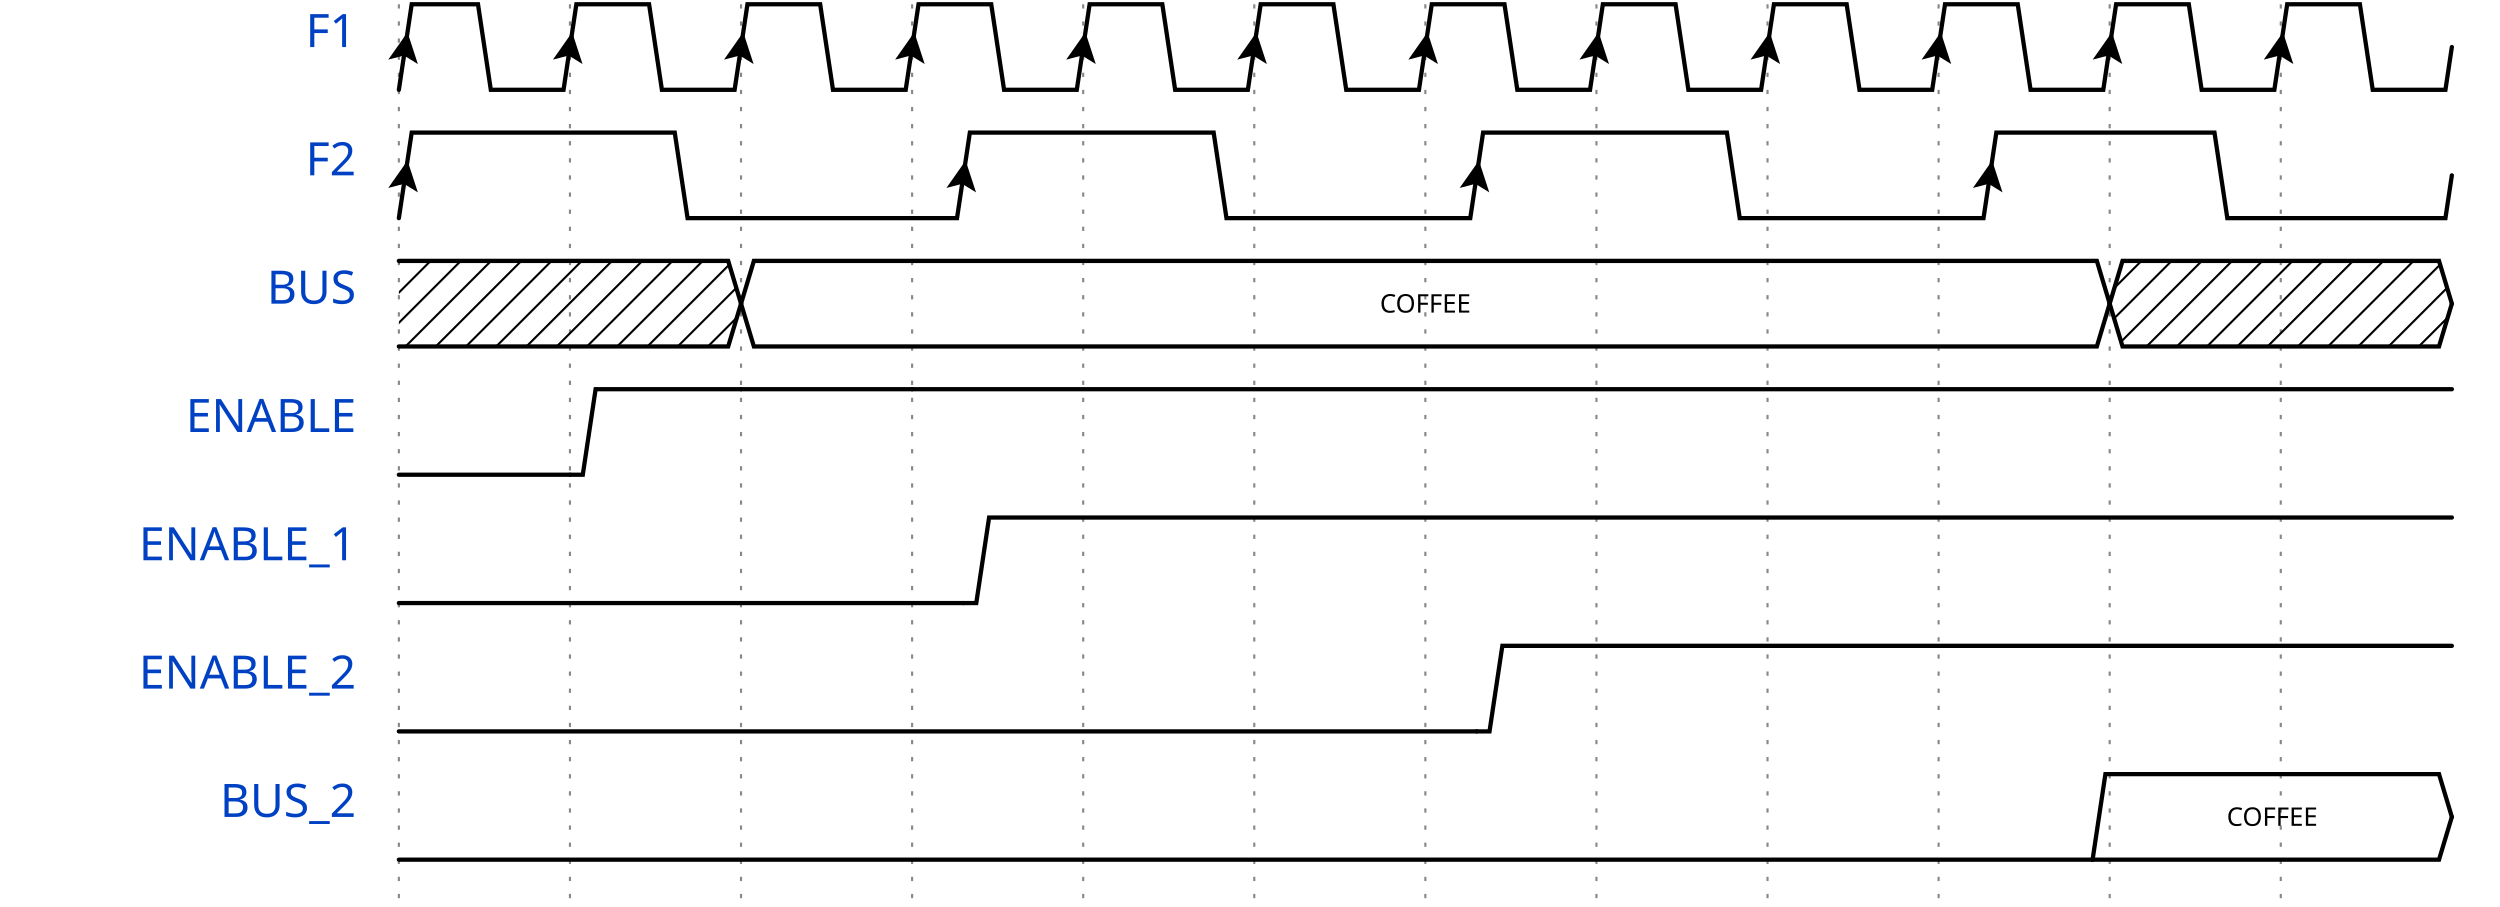
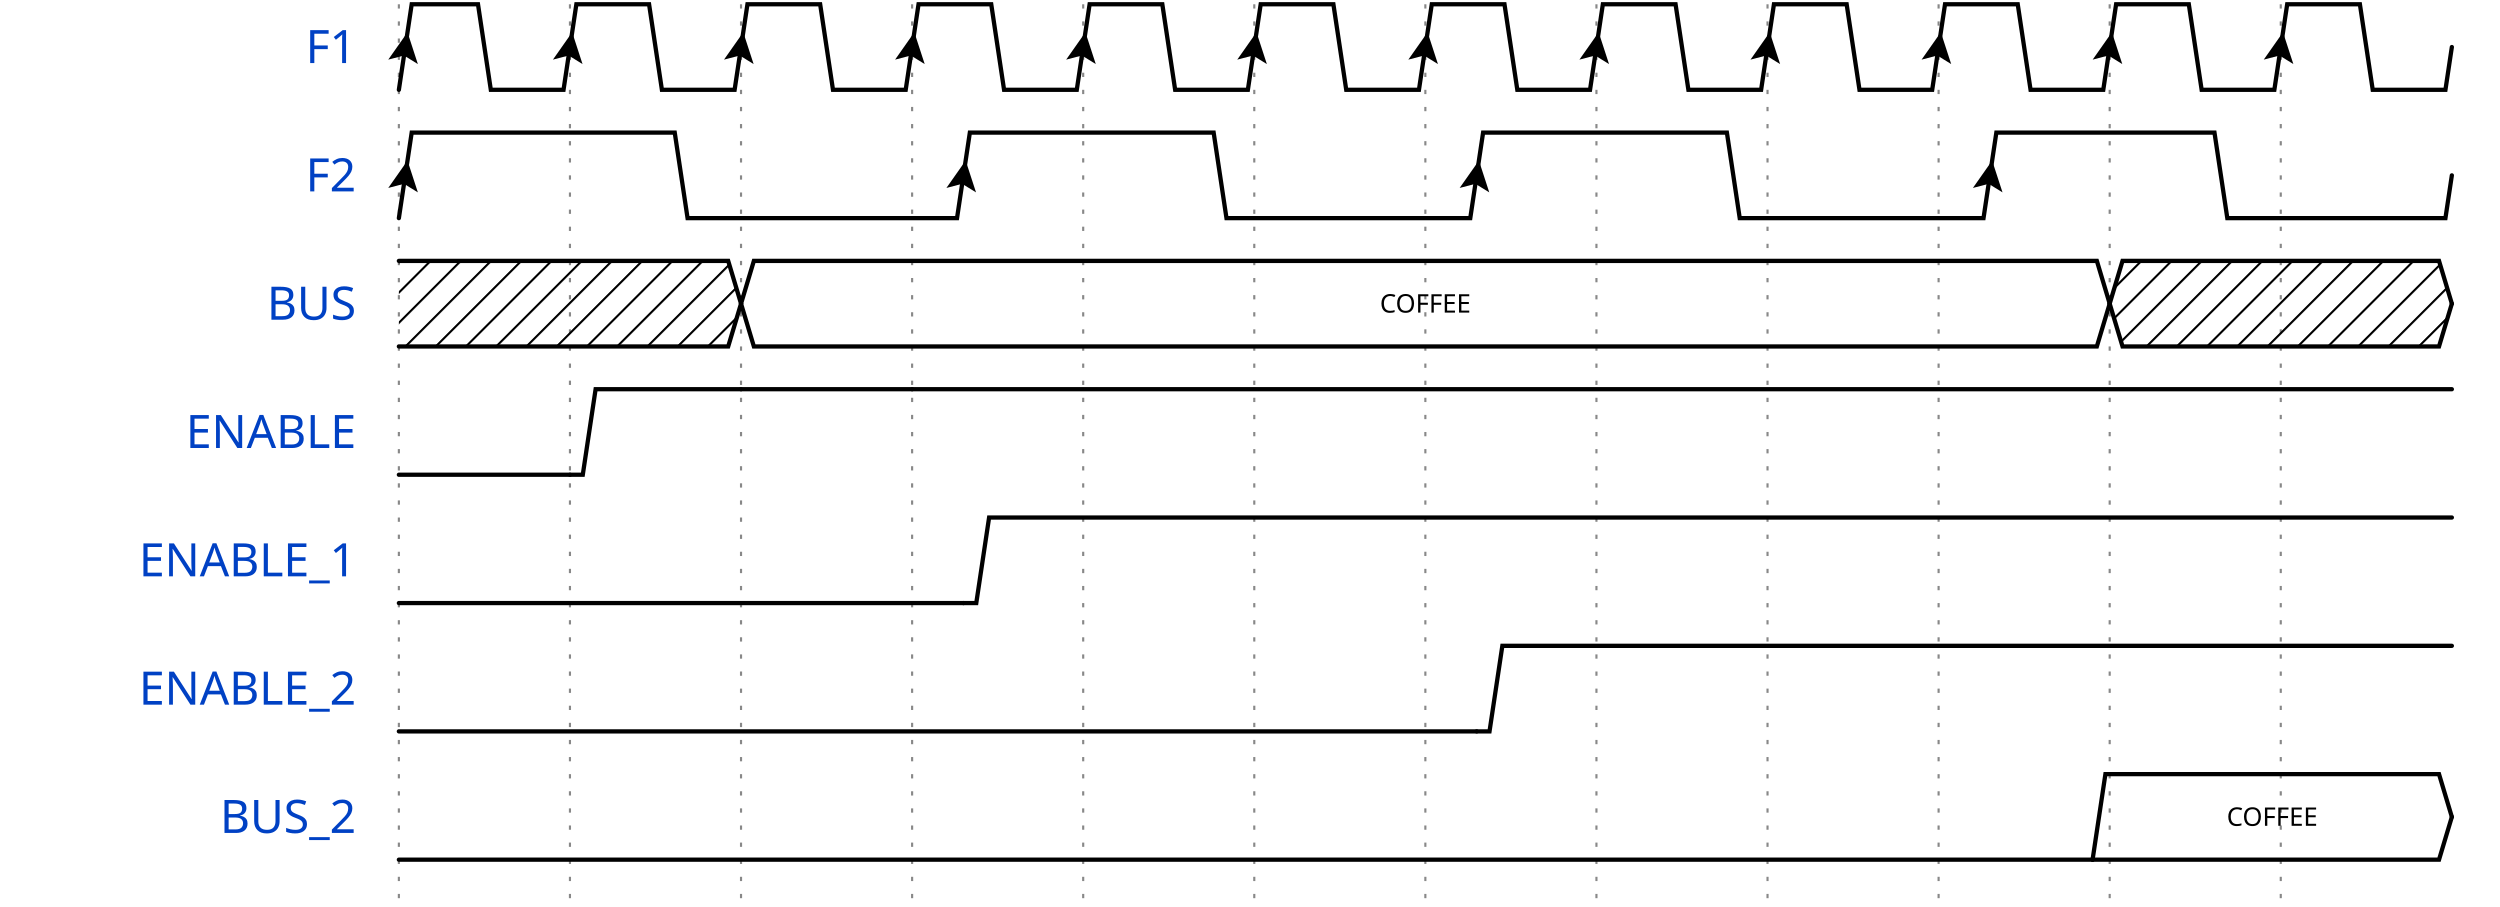
<svg xmlns="http://www.w3.org/2000/svg" width="579" height="210.0" viewBox="-1 -1 580 212.0">
  <style>
- .title {fill: rgba(0, 65, 196, 255);font-weight: 500;font-size: 0.900em;font-family: fira mono;text-align: right;}
+ .title {fill: rgba(0, 65, 196, 255);font-weight: 500;font-size: 0.900em;font-family: fira mono;text-align: right;text-anchor: end;dominant-baseline: middle;alignment-baseline: central;}
.text {fill: rgba(0, 0, 0, 255);font-size: 0.900em;font-style: normal;font-variant: normal;font-weight: 500;font-stretch: normal;text-align: center;font-family: fira mono;}
- .attr {fill: rgba(0, 0, 0, 255);font-size: 9.000px;font-style: normal;font-variant: normal;font-weight: 200;font-stretch: normal;text-align: center;font-family: fira mono;}
+ .attr {fill: rgba(0, 0, 0, 255);font-size: 9.000px;font-style: normal;font-variant: normal;font-weight: 200;font-stretch: normal;text-align: center;font-family: fira mono;text-anchor: middle;dominant-baseline: middle;alignment-baseline: central;}
.path {fill: none;stroke: rgba(0, 0, 0, 255);stroke-width: 1;stroke-linecap: round;stroke-linejoin: miter;stroke-miterlimit: 4;stroke-dasharray: none;}
.stripe {fill: none;stroke: rgba(0, 0, 0, 255);stroke-width: 0.5;stroke-linecap: round;stroke-linejoin: miter;stroke-miterlimit: 4;stroke-dasharray: none;}
.data {fill: rgba(0, 0, 0, 255);font-size: 0.500em;font-style: normal;font-variant: normal;font-weight: 500;font-stretch: normal;text-align: center;font-family: fira mono;text-anchor: middle;dominant-baseline: middle;alignment-baseline: central;}
.arrow {fill: rgba(0, 0, 0, 255);stroke: none;}
.hide {fill: rgba(255, 255, 255, 255);stroke: rgba(255, 255, 255, 255);stroke-width: 2;}
.hash {fill: url(#diagonalHatch);}
.s2-polygon {fill: rgba(0, 0, 0, 0);stroke: none;}
.s3-polygon {fill: rgba(255, 255, 176, 255);stroke: none;}
.s4-polygon {fill: rgba(255, 224, 185, 255);stroke: none;}
.s5-polygon {fill: rgba(185, 224, 255, 255);stroke: none;}
.tick {stroke: rgba(136, 136, 136, 255);stroke-width: 0.5;stroke-dasharray: 1, 3;}
.edge {fill: none;stroke: rgba(0, 0, 255, 255);stroke-width: 1;}
.edge-arrow {fill: rgba(0, 0, 255, 255);stroke: none;overflow: visible;}
- .edge-text {font-family: fira mono;font-size: 0.625em;fill: rgba(0, 0, 0, 255);filter: #solid;transform: translate(0, 2.5px);}
+ .edge-text {font-family: fira mono;font-size: 0.625em;fill: rgba(0, 0, 0, 255);filter: #solid;transform: translate(0, 2.5px);text-anchor: middle;}
.edge-background {fill: rgba(255, 255, 255, 255);stroke: rgba(255, 255, 255, 255);stroke-width: 2;}
.border {stroke-width: 1.25;stroke: rgba(0, 0, 0, 255);}
- .h1 {fill: rgba(0, 0, 0, 255);font-size: 18.310px;font-weight: bold;font-family: fira mono;text-align: left;}
- .h2 {fill: rgba(0, 0, 0, 255);font-size: 14.650px;font-weight: bold;font-family: fira mono;text-align: left;}
- .h3 {fill: rgba(0, 0, 0, 255);font-size: 11.720px;font-weight: bold;font-family: fira mono;text-align: left;}
- .h4 {fill: rgba(0, 0, 0, 255);font-size: 9.380px;font-weight: bold;font-family: fira mono;text-align: left;}
- .h5 {fill: rgba(0, 0, 0, 255);font-size: 7.500px;font-weight: bold;font-family: fira mono;text-align: left;}
- .h6 {fill: rgba(0, 0, 0, 255);font-size: 6.000px;font-weight: bold;font-family: fira mono;text-align: left;}</style>
+ .h1 {fill: rgba(0, 0, 0, 255);font-size: 18.310px;font-weight: bold;font-family: fira mono;text-align: left;dominant-baseline: middle;}
+ .h2 {fill: rgba(0, 0, 0, 255);font-size: 14.650px;font-weight: bold;font-family: fira mono;text-align: left;dominant-baseline: middle;}
+ .h3 {fill: rgba(0, 0, 0, 255);font-size: 11.720px;font-weight: bold;font-family: fira mono;text-align: left;dominant-baseline: middle;}
+ .h4 {fill: rgba(0, 0, 0, 255);font-size: 9.380px;font-weight: bold;font-family: fira mono;text-align: left;dominant-baseline: middle;}
+ .h5 {fill: rgba(0, 0, 0, 255);font-size: 7.500px;font-weight: bold;font-family: fira mono;text-align: left;dominant-baseline: middle;}
+ .h6 {fill: rgba(0, 0, 0, 255);font-size: 6.000px;font-weight: bold;font-family: fira mono;text-align: left;dominant-baseline: middle;}</style>
  <defs>
    <pattern id="diagonalHatch" width="5" height="5" patternTransform="rotate(45 0 0)" patternUnits="userSpaceOnUse">
      <line x1="0" y1="0" x2="0" y2="5" style="stroke:black; stroke-width:1" />
    </pattern>
    <marker id="arrow" viewBox="0 0 10 10" refX="10" refY="5" markerWidth="7" markerHeight="7" markerUnits="userSpaceOnUse" orient="auto-start-reverse" style="fill:#00F;">
      <path d="M 0 0 L 10 5 L 0 10 z" />
    </marker>
    <filter x="0" y="0" width="1" height="1" id="solid">
      <feFlood flood-color="white" />
      <feComposite in="SourceGraphic" />
    </filter>
  </defs>
  <g id="a">
    <g id="ticks_1" transform="translate(90, 0)">
      <path d="M0,0 L0,210.0" class="tick" style="fill: none;" />
      <path d="M40,0 L40,210.0" class="tick" style="fill: none;" />
      <path d="M80,0 L80,210.0" class="tick" style="fill: none;" />
      <path d="M120,0 L120,210.0" class="tick" style="fill: none;" />
      <path d="M160,0 L160,210.0" class="tick" style="fill: none;" />
      <path d="M200,0 L200,210.0" class="tick" style="fill: none;" />
      <path d="M240,0 L240,210.0" class="tick" style="fill: none;" />
      <path d="M280,0 L280,210.0" class="tick" style="fill: none;" />
      <path d="M320,0 L320,210.0" class="tick" style="fill: none;" />
      <path d="M360,0 L360,210.0" class="tick" style="fill: none;" />
      <path d="M400,0 L400,210.0" class="tick" style="fill: none;" />
      <path d="M440,0 L440,210.0" class="tick" style="fill: none;" />
    </g>
    <g id="F1" transform="translate(90, 0)">
-       <text x="-10" y="10.0" text-anchor="end" xml:space="preserve" class="title" style="stroke: none;">F1</text>
+       <text x="-10" y="10.0" class="title" style="stroke: none;">F1</text>
      <g data-symbol="BRICKS.Pclk" transform="translate(0, 0)" class="s2">
        <path d="M0,20 L3.0,0 L18.5,0 L21.5,20 L38.5,20 L40,10.0" class="path" style="fill: none;" />
        <path d="M-3.5 -3.5 L0 3.5 L3.5 -3.5 L0 -2 L-3.5 -3.5" transform="translate(1.5, 10.0) rotate(-171.4692, 0, 0)" class="arrow" style="" />
      </g>
      <g data-symbol="BRICKS.Pclk" transform="translate(40, 0)" class="s2">
        <path d="M0,10.0 L1.5,0 L18.5,0 L21.5,20 L38.5,20 L40,10.0" class="path" style="fill: none;" />
        <path d="M-3.5 -3.5 L0 3.5 L3.5 -3.5 L0 -2 L-3.5 -3.5" transform="translate(0.0, 10.0) rotate(-171.4692, 0, 0)" class="arrow" style="" />
      </g>
      <g data-symbol="BRICKS.Pclk" transform="translate(80, 0)" class="s2">
        <path d="M0,10.0 L1.5,0 L18.5,0 L21.5,20 L38.5,20 L40,10.0" class="path" style="fill: none;" />
        <path d="M-3.5 -3.5 L0 3.5 L3.5 -3.5 L0 -2 L-3.5 -3.5" transform="translate(0.0, 10.0) rotate(-171.4692, 0, 0)" class="arrow" style="" />
      </g>
      <g data-symbol="BRICKS.Pclk" transform="translate(120, 0)" class="s2">
        <path d="M0,10.0 L1.5,0 L18.5,0 L21.5,20 L38.5,20 L40,10.0" class="path" style="fill: none;" />
        <path d="M-3.5 -3.5 L0 3.5 L3.5 -3.5 L0 -2 L-3.5 -3.5" transform="translate(0.0, 10.0) rotate(-171.4692, 0, 0)" class="arrow" style="" />
      </g>
      <g data-symbol="BRICKS.Pclk" transform="translate(160, 0)" class="s2">
        <path d="M0,10.0 L1.5,0 L18.5,0 L21.5,20 L38.5,20 L40,10.0" class="path" style="fill: none;" />
        <path d="M-3.5 -3.5 L0 3.5 L3.5 -3.5 L0 -2 L-3.5 -3.5" transform="translate(0.0, 10.0) rotate(-171.4692, 0, 0)" class="arrow" style="" />
      </g>
      <g data-symbol="BRICKS.Pclk" transform="translate(200, 0)" class="s2">
        <path d="M0,10.0 L1.5,0 L18.5,0 L21.5,20 L38.5,20 L40,10.0" class="path" style="fill: none;" />
        <path d="M-3.5 -3.5 L0 3.5 L3.5 -3.5 L0 -2 L-3.5 -3.5" transform="translate(0.0, 10.0) rotate(-171.4692, 0, 0)" class="arrow" style="" />
      </g>
      <g data-symbol="BRICKS.Pclk" transform="translate(240, 0)" class="s2">
        <path d="M0,10.0 L1.5,0 L18.5,0 L21.5,20 L38.5,20 L40,10.0" class="path" style="fill: none;" />
        <path d="M-3.5 -3.5 L0 3.5 L3.5 -3.5 L0 -2 L-3.5 -3.5" transform="translate(0.0, 10.0) rotate(-171.4692, 0, 0)" class="arrow" style="" />
      </g>
      <g data-symbol="BRICKS.Pclk" transform="translate(280, 0)" class="s2">
        <path d="M0,10.0 L1.5,0 L18.5,0 L21.5,20 L38.5,20 L40,10.0" class="path" style="fill: none;" />
        <path d="M-3.5 -3.5 L0 3.5 L3.5 -3.5 L0 -2 L-3.5 -3.5" transform="translate(0.0, 10.0) rotate(-171.4692, 0, 0)" class="arrow" style="" />
      </g>
      <g data-symbol="BRICKS.Pclk" transform="translate(320, 0)" class="s2">
        <path d="M0,10.0 L1.5,0 L18.5,0 L21.5,20 L38.5,20 L40,10.0" class="path" style="fill: none;" />
        <path d="M-3.5 -3.5 L0 3.5 L3.5 -3.5 L0 -2 L-3.5 -3.5" transform="translate(0.0, 10.0) rotate(-171.4692, 0, 0)" class="arrow" style="" />
      </g>
      <g data-symbol="BRICKS.Pclk" transform="translate(360, 0)" class="s2">
        <path d="M0,10.0 L1.5,0 L18.5,0 L21.5,20 L38.5,20 L40,10.0" class="path" style="fill: none;" />
        <path d="M-3.5 -3.5 L0 3.5 L3.5 -3.5 L0 -2 L-3.5 -3.5" transform="translate(0.0, 10.0) rotate(-171.4692, 0, 0)" class="arrow" style="" />
      </g>
      <g data-symbol="BRICKS.Pclk" transform="translate(400, 0)" class="s2">
        <path d="M0,10.0 L1.5,0 L18.5,0 L21.5,20 L38.5,20 L40,10.0" class="path" style="fill: none;" />
        <path d="M-3.5 -3.5 L0 3.5 L3.5 -3.5 L0 -2 L-3.5 -3.5" transform="translate(0.0, 10.0) rotate(-171.4692, 0, 0)" class="arrow" style="" />
      </g>
      <g data-symbol="BRICKS.Pclk" transform="translate(440, 0)" class="s2">
        <path d="M0,10.0 L1.5,0 L18.5,0 L21.5,20 L38.5,20 L40,10.0" class="path" style="fill: none;" />
        <path d="M-3.5 -3.5 L0 3.5 L3.5 -3.5 L0 -2 L-3.5 -3.5" transform="translate(0.0, 10.0) rotate(-171.4692, 0, 0)" class="arrow" style="" />
      </g>
    </g>
    <g id="F2" transform="translate(90, 30.0)">
-       <text x="-10" y="10.0" text-anchor="end" xml:space="preserve" class="title" style="stroke: none;">F2</text>
+       <text x="-10" y="10.0" class="title" style="stroke: none;">F2</text>
      <g data-symbol="BRICKS.Pclk" transform="translate(0, 0)" class="s2">
        <path d="M0,20 L3.0,0 L64.5,0 L67.5,20 L130.5,20 L132.0,10.0" class="path" style="fill: none;" />
        <path d="M-3.5 -3.5 L0 3.5 L3.5 -3.5 L0 -2 L-3.5 -3.5" transform="translate(1.5, 10.0) rotate(-171.4692, 0, 0)" class="arrow" style="" />
      </g>
      <g data-symbol="BRICKS.Pclk" transform="translate(132.0, 0)" class="s2">
        <path d="M0,10.0 L1.5,0 L58.5,0 L61.5,20 L118.5,20 L120,10.0" class="path" style="fill: none;" />
        <path d="M-3.5 -3.5 L0 3.5 L3.5 -3.5 L0 -2 L-3.5 -3.5" transform="translate(0.0, 10.0) rotate(-171.4692, 0, 0)" class="arrow" style="" />
      </g>
      <g data-symbol="BRICKS.Pclk" transform="translate(252.0, 0)" class="s2">
        <path d="M0,10.0 L1.5,0 L58.5,0 L61.5,20 L118.5,20 L120,10.0" class="path" style="fill: none;" />
        <path d="M-3.5 -3.5 L0 3.5 L3.5 -3.5 L0 -2 L-3.5 -3.5" transform="translate(0.0, 10.0) rotate(-171.4692, 0, 0)" class="arrow" style="" />
      </g>
      <g data-symbol="BRICKS.Pclk" transform="translate(372.0, 0)" class="s2">
        <path d="M0,10.0 L1.5,0 L52.5,0 L55.5,20 L106.5,20 L108.0,10.0" class="path" style="fill: none;" />
        <path d="M-3.5 -3.5 L0 3.5 L3.5 -3.5 L0 -2 L-3.5 -3.5" transform="translate(0.0, 10.0) rotate(-171.4692, 0, 0)" class="arrow" style="" />
      </g>
    </g>
    <g id="BUS" transform="translate(90, 60.0)">
-       <text x="-10" y="10.0" text-anchor="end" xml:space="preserve" class="title" style="stroke: none;">BUS</text>
+       <text x="-10" y="10.0" class="title" style="stroke: none;">BUS</text>
      <g data-symbol="BRICKS.x" transform="translate(0, 0)" class="s2">
        <polygon points="0,0 3,0 77,0 80,10.0 77,20 3,20 0,20 " class="hash" style="" />
        <path d="M0,0 L3,0 L77,0 L80,10.0" class="path" style="fill: none;" />
        <path d="M0,20 L3,20 L77,20 L80,10.0" class="path" style="fill: none;" />
      </g>
      <g data-symbol="BRICKS.data" transform="translate(80, 0)" class="s2">
        <polygon points="0,10.0 3,0 317,0 320,10.0 317,20 3,20 0,10.0 " class="s2-polygon" style="" />
        <path d="M0,10.0 L3,0 L317,0 L320,10.0" class="path" style="fill: none;" />
        <path d="M0,10.0 L3,20 L317,20 L320,10.0" class="path" style="fill: none;" />
-         <text x="160.0" y="10.0" text-anchor="middle" dominant-baseline="middle" alignment-baseline="central" class="data" style="stroke: none;">COFFEE</text>
+         <text x="160.0" y="10.0" class="data" style="stroke: none;">COFFEE</text>
      </g>
      <g data-symbol="BRICKS.x" transform="translate(400, 0)" class="s2">
        <polygon points="0,10.0 3,0 77,0 80,10.0 77,20 3,20 0,10.0 " class="hash" style="" />
        <path d="M0,10.0 L3,0 L77,0 L80,10.0" class="path" style="fill: none;" />
        <path d="M0,10.0 L3,20 L77,20 L80,10.0" class="path" style="fill: none;" />
      </g>
    </g>
    <g id="ENABLE" transform="translate(90, 90.0)">
-       <text x="-10" y="10.0" text-anchor="end" xml:space="preserve" class="title" style="stroke: none;">ENABLE</text>
+       <text x="-10" y="10.0" class="title" style="stroke: none;">ENABLE</text>
      <g data-symbol="BRICKS.zero" transform="translate(0, 0)" class="s2">
        <path d="M0,20 L3,20 L6,20 L40,20" class="path" style="fill: none;" />
      </g>
      <g data-symbol="BRICKS.one" transform="translate(40, 0)" class="s2">
        <path d="M0,20 L3,20 L6,0 L40,0" class="path" style="fill: none;" />
      </g>
      <g data-symbol="BRICKS.one" transform="translate(80, 0)" class="s2">
        <path d="M0,0 L3,0 L6,0 L40,0" class="path" style="fill: none;" />
      </g>
      <g data-symbol="BRICKS.one" transform="translate(120, 0)" class="s2">
        <path d="M0,0 L3,0 L6,0 L360,0" class="path" style="fill: none;" />
      </g>
    </g>
    <g id="ENABLE_1" transform="translate(90, 120.0)">
-       <text x="-10" y="10.0" text-anchor="end" xml:space="preserve" class="title" style="stroke: none;">ENABLE_1</text>
+       <text x="-10" y="10.0" class="title" style="stroke: none;">ENABLE_1</text>
      <g data-symbol="BRICKS.zero" transform="translate(0, 0)" class="s2">
        <path d="M0,20 L3,20 L6,20 L132.0,20" class="path" style="fill: none;" />
      </g>
      <g data-symbol="BRICKS.one" transform="translate(132.0, 0)" class="s2">
        <path d="M0,20 L3,20 L6,0 L348.0,0" class="path" style="fill: none;" />
      </g>
    </g>
    <g id="ENABLE_2" transform="translate(90, 150.0)">
-       <text x="-10" y="10.0" text-anchor="end" xml:space="preserve" class="title" style="stroke: none;">ENABLE_2</text>
+       <text x="-10" y="10.0" class="title" style="stroke: none;">ENABLE_2</text>
      <g data-symbol="BRICKS.zero" transform="translate(0, 0)" class="s2">
        <path d="M0,20 L3,20 L6,20 L252.0,20" class="path" style="fill: none;" />
      </g>
      <g data-symbol="BRICKS.one" transform="translate(252.0, 0)" class="s2">
        <path d="M0,20 L3,20 L6,0 L228.0,0" class="path" style="fill: none;" />
      </g>
    </g>
    <g id="BUS_2" transform="translate(90, 180.0)">
-       <text x="-10" y="10.0" text-anchor="end" xml:space="preserve" class="title" style="stroke: none;">BUS_2</text>
+       <text x="-10" y="10.0" class="title" style="stroke: none;">BUS_2</text>
      <g data-symbol="BRICKS.zero" transform="translate(0, 0)" class="s2">
        <path d="M0,20 L3,20 L6,20 L396.0,20" class="path" style="fill: none;" />
      </g>
      <g data-symbol="BRICKS.data" transform="translate(396.0, 0)" class="s2">
        <polygon points="0,20 3,0 81.0,0 84.0,10.0 81.0,20 3,20 0,20 " class="s2-polygon" style="" />
        <path d="M0,20 L3,0 L81.0,0 L84.0,10.0" class="path" style="fill: none;" />
        <path d="M0,20 L3,20 L81.0,20 L84.0,10.0" class="path" style="fill: none;" />
-         <text x="42.0" y="10.0" text-anchor="middle" dominant-baseline="middle" alignment-baseline="central" class="data" style="stroke: none;">COFFEE</text>
+         <text x="42.0" y="10.0" class="data" style="stroke: none;">COFFEE</text>
      </g>
    </g>
  </g>
  <g id="edge" transform="translate(90, 0)">
</g>
</svg>
